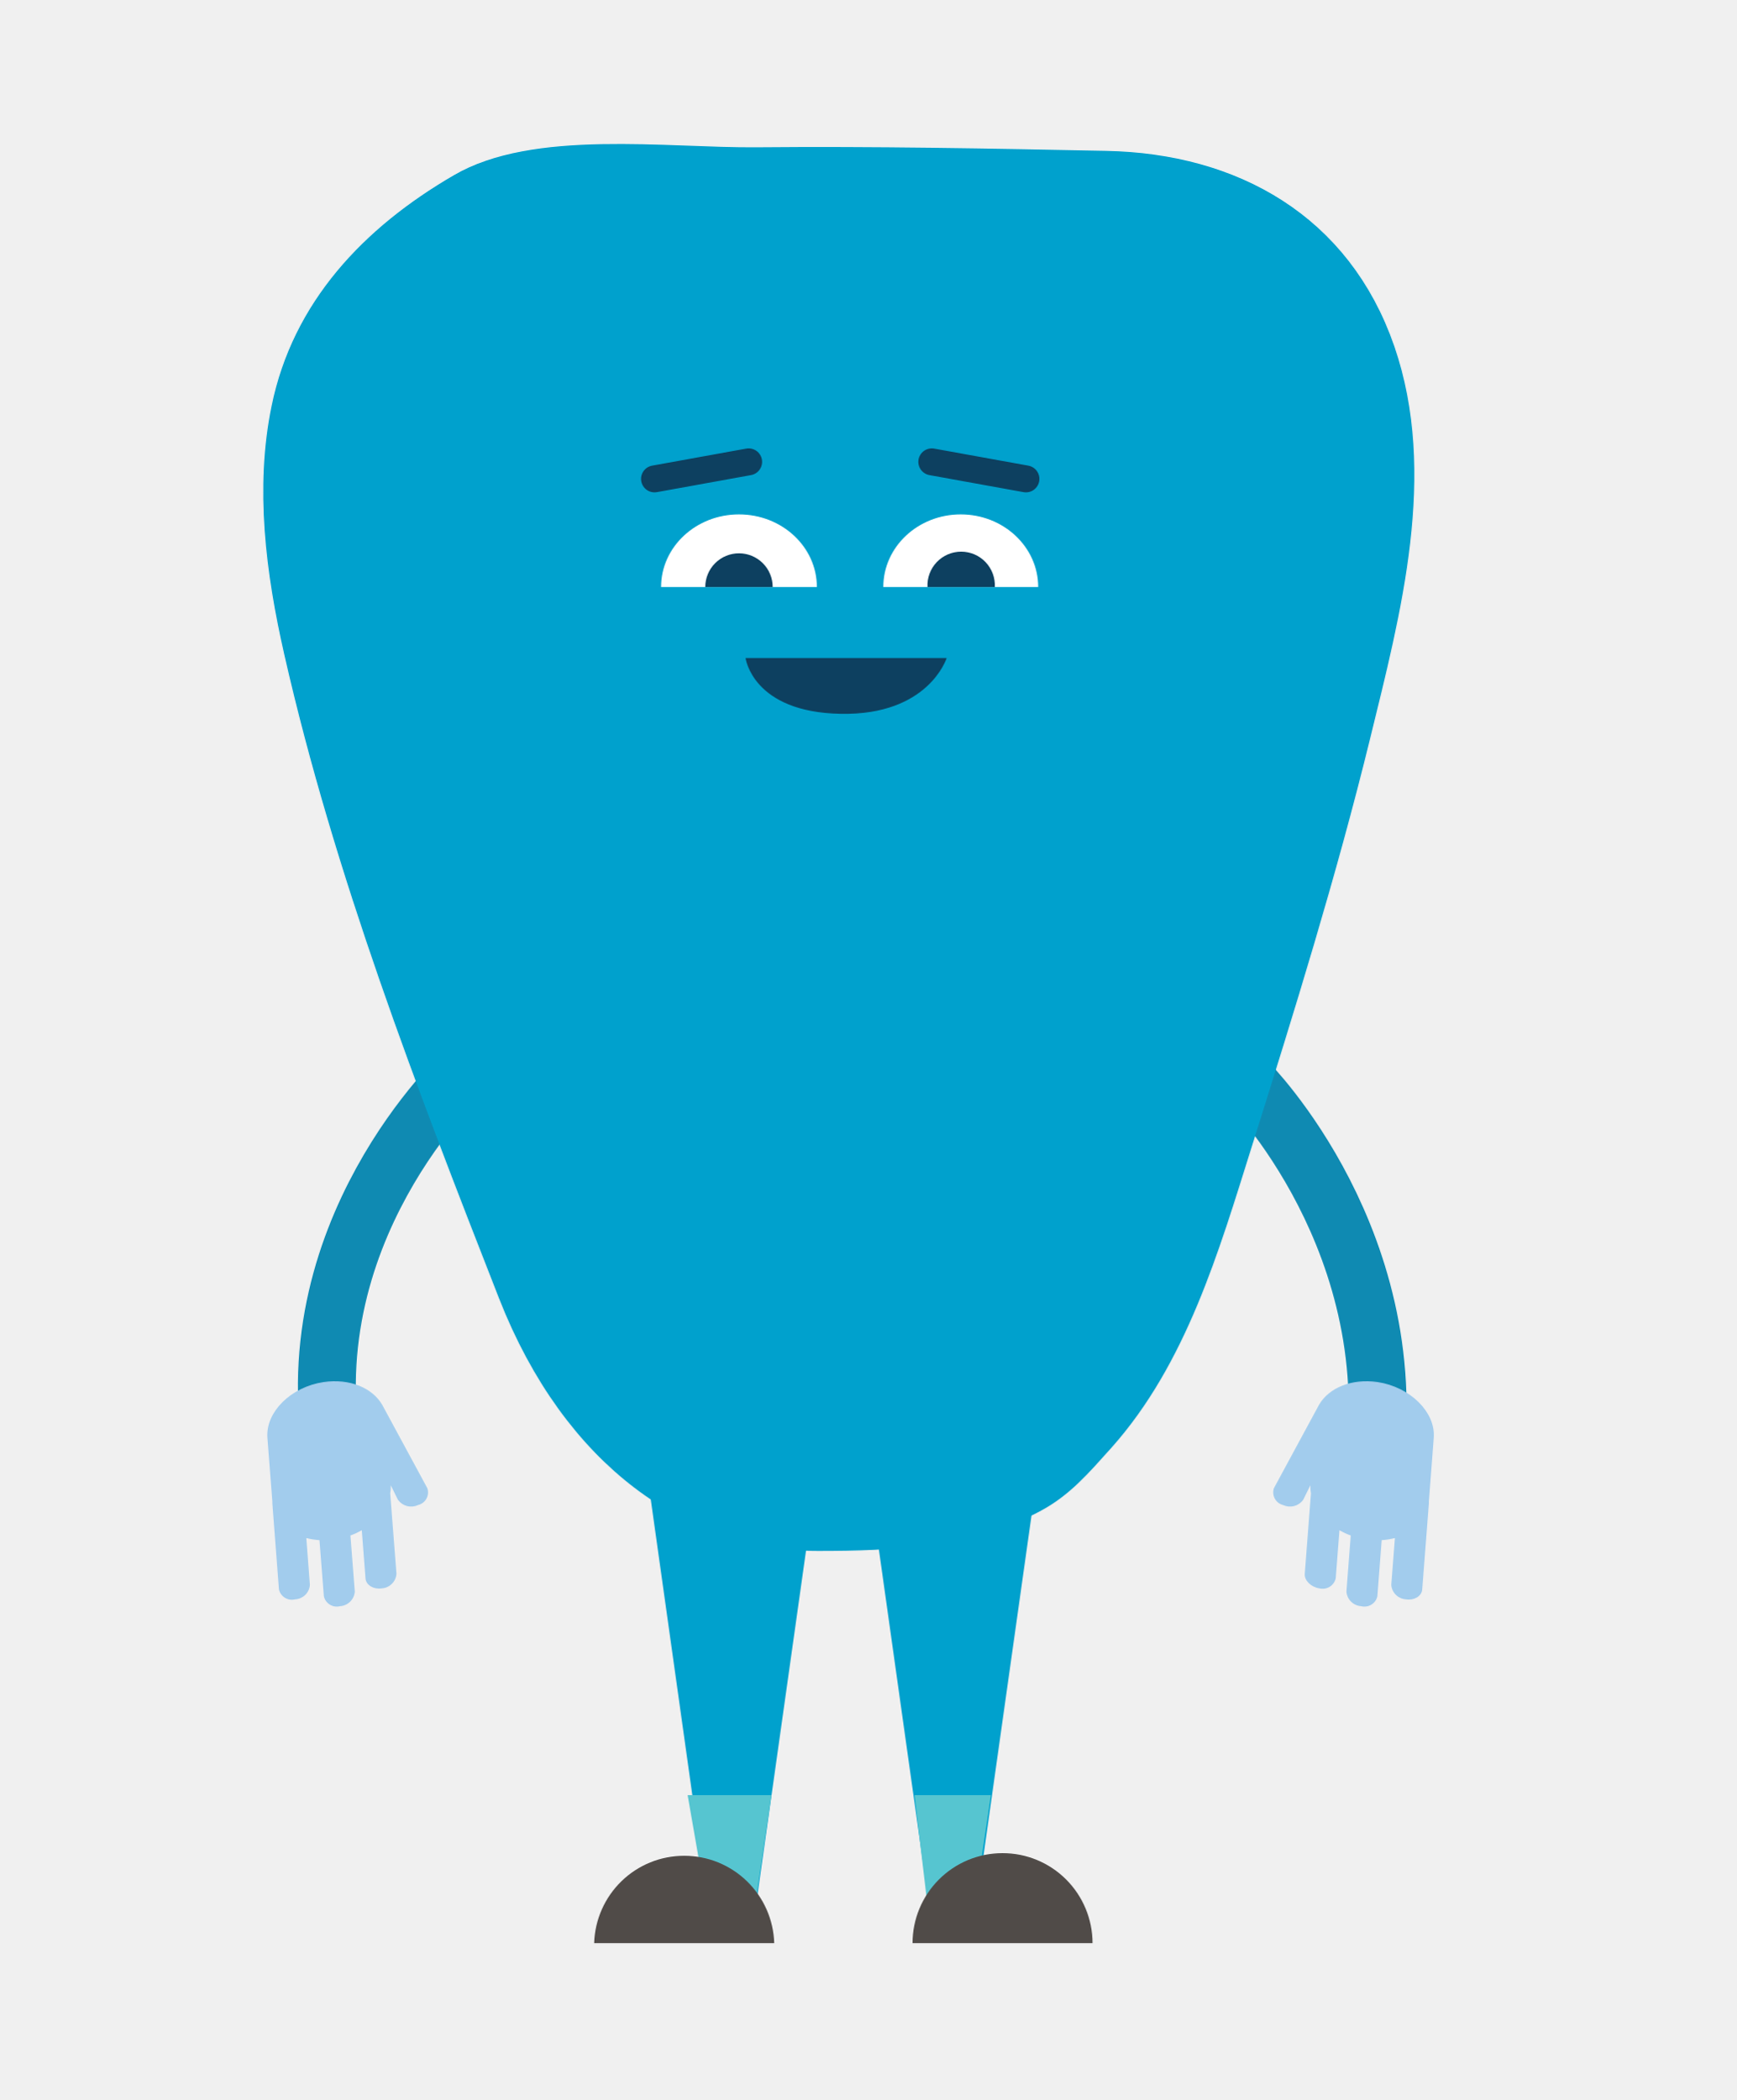
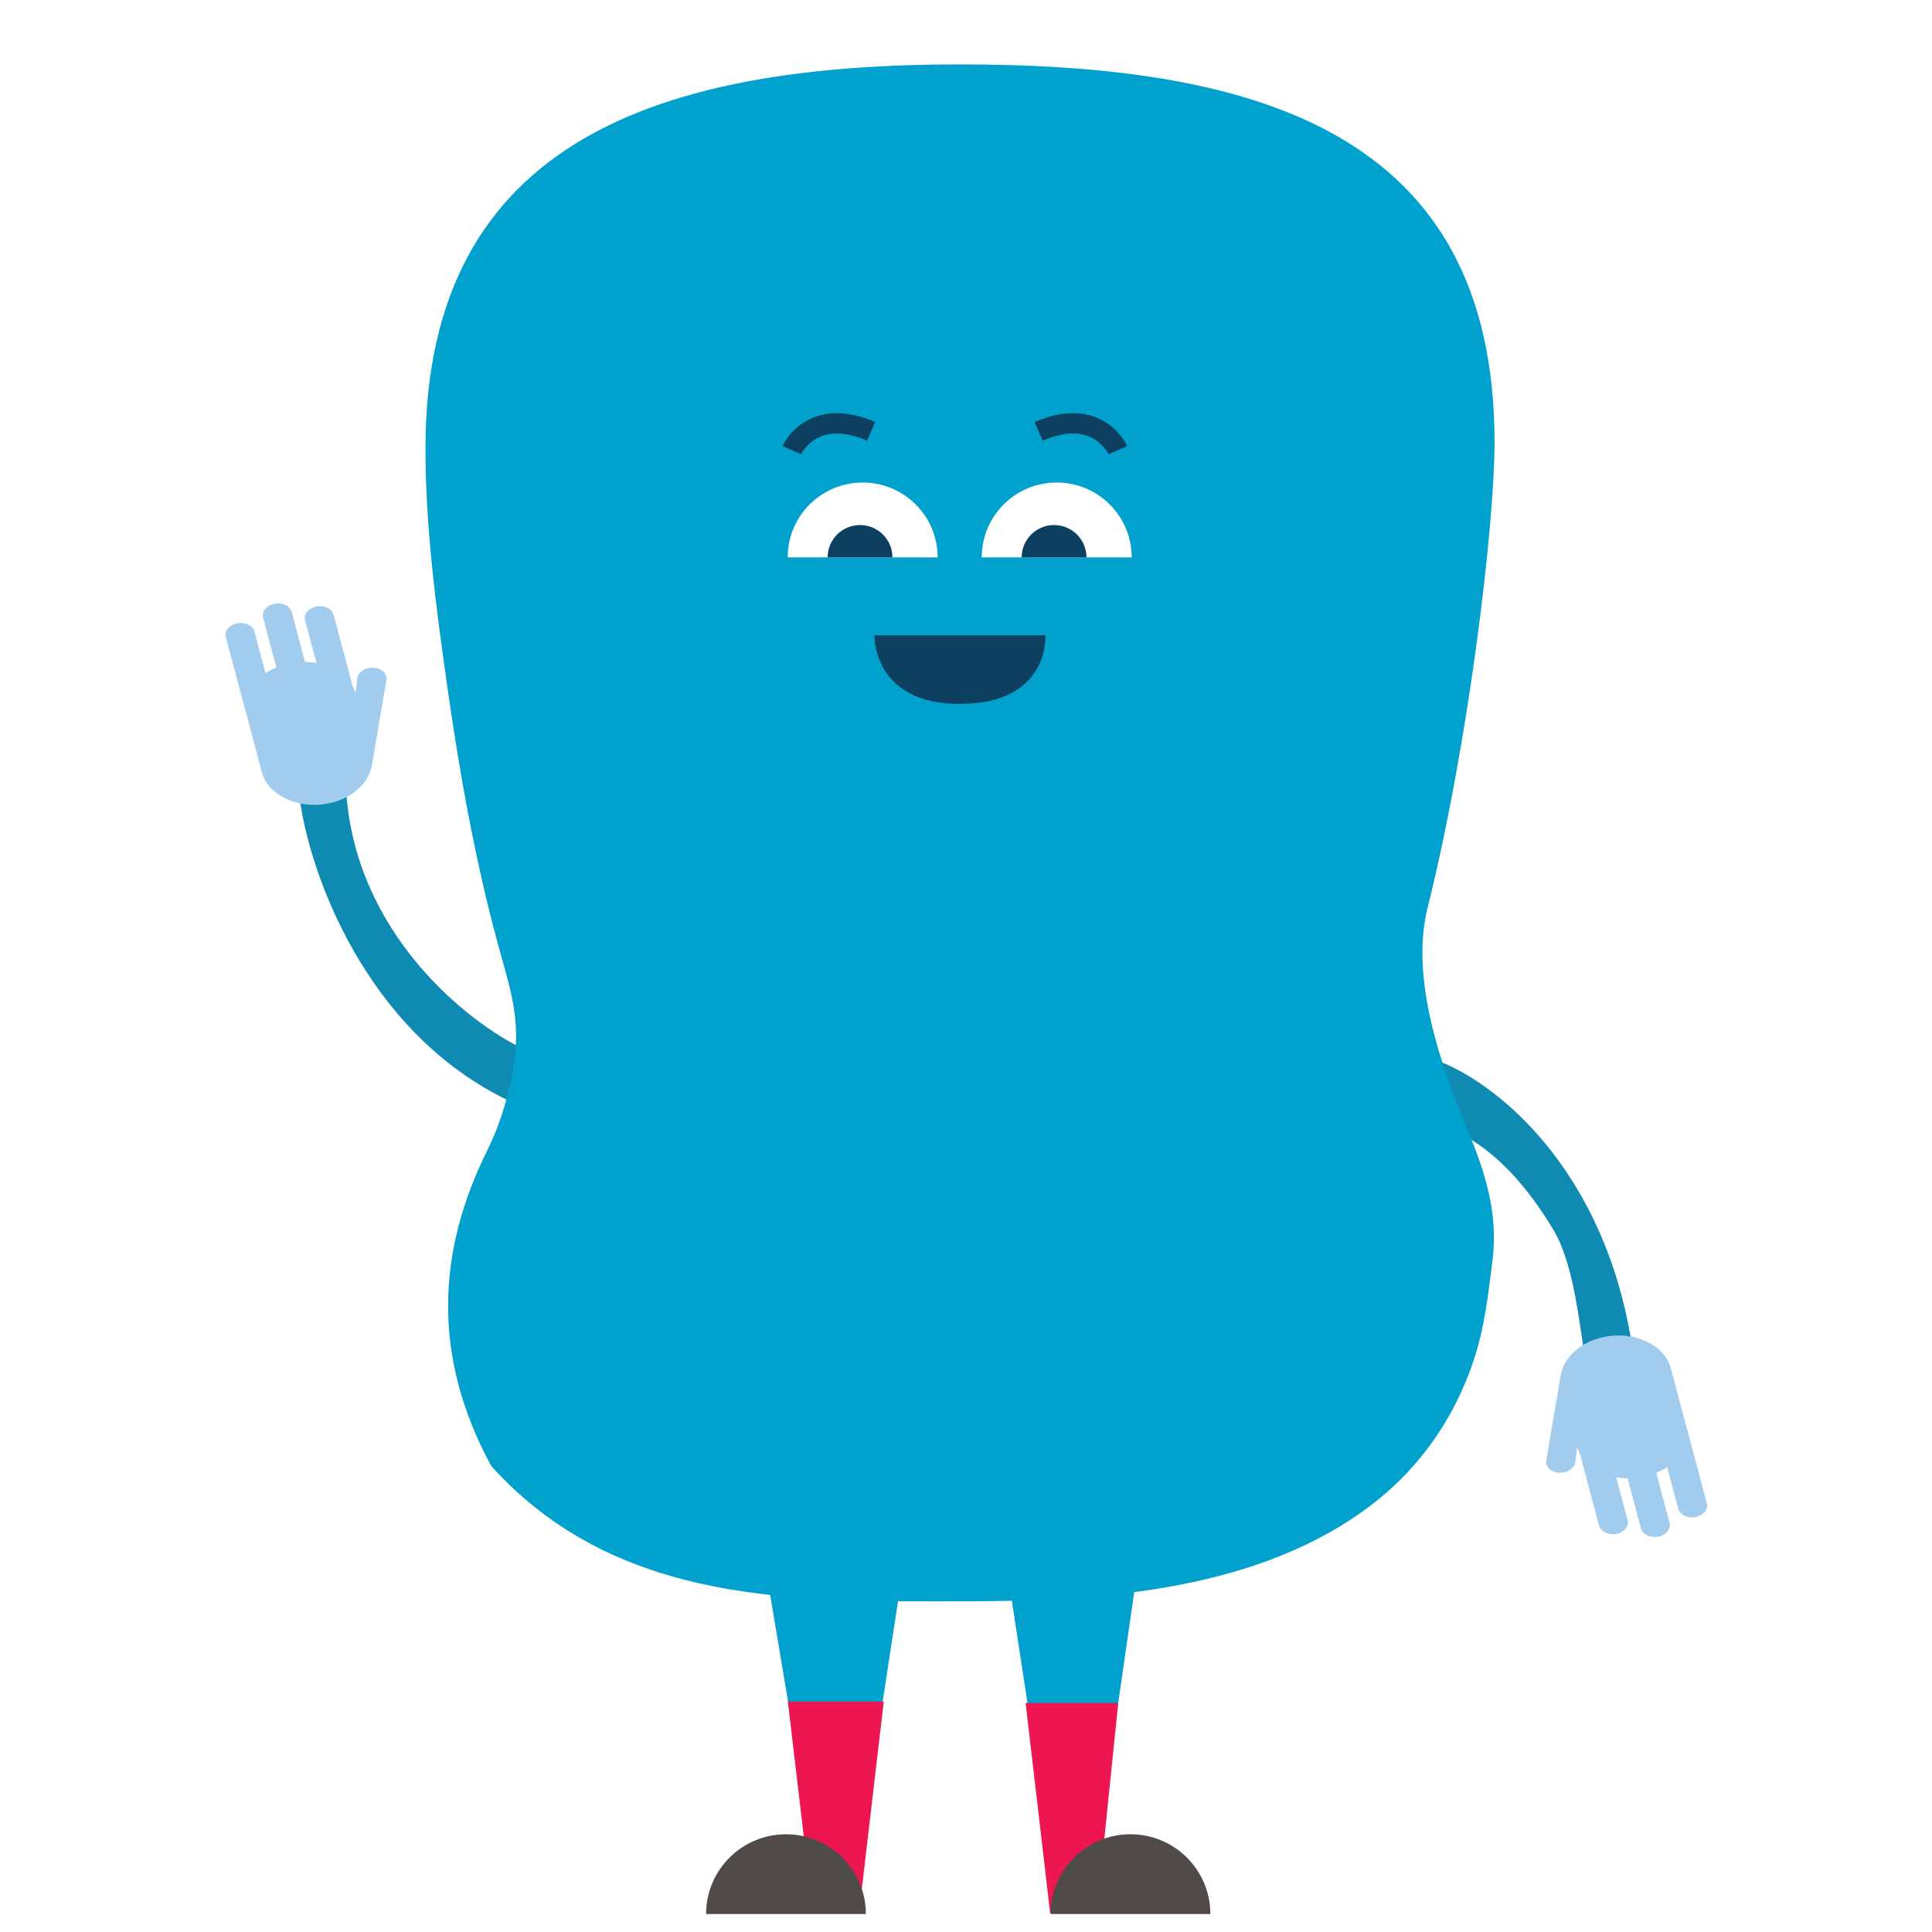
- <svg xmlns="http://www.w3.org/2000/svg" width="120" height="145" viewBox="0 0 120 145" fill="none">
-   <path d="M32.075 74.003C32.075 74.003 19.825 85.254 23.153 101.331" stroke="#0F8AB2" stroke-width="4" stroke-miterlimit="10" stroke-linecap="round" />
-   <path d="M86.18 74.727C86.18 74.727 97.375 85.916 94.793 102.133" stroke="#0F8AB2" stroke-width="4" stroke-miterlimit="10" stroke-linecap="round" />
-   <path d="M26.407 97.044C25.734 95.876 24.163 95.203 22.356 95.467C20.083 95.809 18.338 97.543 18.473 99.322L18.815 103.716C18.812 103.747 18.812 103.779 18.815 103.811C18.815 103.811 18.815 103.845 18.815 103.856L19.27 109.793C19.297 109.912 19.348 110.025 19.42 110.124C19.492 110.223 19.582 110.307 19.687 110.371C19.791 110.435 19.908 110.477 20.029 110.495C20.15 110.514 20.273 110.507 20.392 110.477C20.655 110.463 20.903 110.353 21.09 110.168C21.277 109.983 21.39 109.736 21.407 109.473L21.161 106.241C21.458 106.319 21.763 106.368 22.07 106.387L22.373 110.259C22.399 110.379 22.449 110.492 22.52 110.593C22.592 110.693 22.682 110.778 22.787 110.842C22.892 110.907 23.009 110.949 23.13 110.968C23.252 110.986 23.376 110.98 23.495 110.949C23.758 110.932 24.006 110.82 24.192 110.634C24.379 110.449 24.492 110.201 24.511 109.939L24.208 106.067C24.479 105.967 24.742 105.845 24.993 105.702L25.251 109.03C25.285 109.495 25.812 109.804 26.374 109.72C26.637 109.703 26.884 109.591 27.071 109.405C27.258 109.22 27.371 108.973 27.389 108.71L26.957 103.16C26.991 102.975 27.004 102.787 26.997 102.599L27.49 103.598C27.643 103.812 27.866 103.966 28.12 104.033C28.374 104.099 28.644 104.074 28.882 103.963C29.003 103.933 29.117 103.879 29.216 103.803C29.316 103.728 29.398 103.632 29.458 103.523C29.518 103.414 29.555 103.293 29.566 103.169C29.577 103.044 29.562 102.919 29.522 102.801" fill="#A2CCED" />
-   <path d="M91.124 97.044C91.791 95.876 93.368 95.203 95.175 95.467C97.42 95.809 99.193 97.543 99.053 99.322L98.716 103.716V103.811C98.716 103.811 98.716 103.845 98.716 103.856L98.256 109.793C98.222 110.259 97.695 110.567 97.133 110.477C96.871 110.462 96.624 110.351 96.437 110.166C96.25 109.982 96.136 109.735 96.118 109.473L96.37 106.241C96.071 106.319 95.765 106.368 95.456 106.387L95.158 110.259C95.132 110.379 95.082 110.492 95.011 110.593C94.939 110.693 94.849 110.778 94.744 110.842C94.639 110.907 94.522 110.949 94.401 110.968C94.279 110.986 94.155 110.98 94.036 110.949C93.773 110.932 93.525 110.82 93.339 110.634C93.152 110.449 93.039 110.201 93.02 109.939L93.318 106.067C93.048 105.968 92.787 105.846 92.538 105.702L92.28 109.03C92.252 109.149 92.201 109.262 92.129 109.361C92.058 109.461 91.967 109.545 91.863 109.609C91.758 109.673 91.642 109.716 91.521 109.735C91.4 109.754 91.276 109.749 91.157 109.72C90.562 109.63 90.102 109.159 90.142 108.71L90.568 103.16C90.534 102.975 90.521 102.787 90.529 102.599L90.035 103.598C89.883 103.812 89.66 103.966 89.405 104.033C89.151 104.099 88.881 104.074 88.643 103.963V103.963C88.523 103.932 88.41 103.877 88.312 103.801C88.214 103.725 88.133 103.629 88.073 103.52C88.014 103.411 87.977 103.291 87.966 103.167C87.955 103.043 87.97 102.919 88.009 102.801" fill="#A2CCED" />
-   <path d="M44.717 101.858L49.246 134.073H51.883L56.411 101.959" fill="#00A1CD" />
-   <path d="M59.969 101.707L64.503 133.922H67.135L71.669 101.808" fill="#00A1CD" />
-   <path d="M51.928 133.226L53.297 124.001H47.506L49.089 133.091L51.928 133.226Z" fill="#56C5D0" />
-   <path d="M67.084 133.226L68.459 124.001H63.179L64.251 133.091L67.084 133.226Z" fill="#56C5D0" />
-   <path d="M53.488 134.225C53.439 132.608 52.763 131.073 51.602 129.946C50.44 128.819 48.886 128.189 47.268 128.189C45.65 128.189 44.095 128.819 42.934 129.946C41.773 131.073 41.096 132.608 41.047 134.225" fill="#504B48" />
-   <path d="M75.479 134.225C75.479 132.576 74.824 130.995 73.658 129.829C72.492 128.663 70.911 128.007 69.262 128.007C67.613 128.007 66.031 128.663 64.865 129.829C63.699 130.995 63.044 132.576 63.044 134.225" fill="#504B48" />
-   <path d="M76.798 99.99C81.96 94.193 84.205 86.449 86.483 79.2C89.407 69.913 92.33 60.502 94.648 51.053C96.78 42.349 99.356 32.726 96.331 23.922C93.211 14.893 85.473 10.6 76.422 10.42C68.369 10.258 60.317 10.095 52.293 10.174C46.12 10.235 36.828 8.883 31.334 12.115C25.145 15.712 20.229 20.852 18.759 28.057C17.597 33.708 18.36 39.589 19.64 45.217C23.097 60.418 28.798 75.193 34.471 89.676C39.039 101.331 47.529 107.133 56.524 107.133C61.658 107.133 67.185 106.875 71.82 104.406C73.902 103.306 75.193 101.774 76.798 99.99Z" fill="#00A1CD" />
-   <path d="M45.217 33.079L51.72 31.901" stroke="#0D4060" stroke-width="1.86" stroke-miterlimit="10" stroke-linecap="round" />
-   <path d="M70.878 33.079L64.374 31.901" stroke="#0D4060" stroke-width="1.86" stroke-miterlimit="10" stroke-linecap="round" />
-   <path d="M65.401 45.452C65.401 45.452 64.166 49.425 58.072 49.307C51.978 49.19 51.507 45.452 51.507 45.452H65.401Z" fill="#0D4060" />
-   <path d="M61.024 40.548C61.024 37.776 63.42 35.531 66.372 35.531C69.323 35.531 71.725 37.776 71.725 40.548" fill="white" />
-   <path d="M64.077 40.548C64.061 40.233 64.11 39.918 64.22 39.622C64.33 39.327 64.499 39.056 64.716 38.828C64.933 38.6 65.195 38.418 65.485 38.293C65.775 38.169 66.087 38.105 66.403 38.105C66.718 38.105 67.03 38.169 67.32 38.293C67.61 38.418 67.872 38.6 68.089 38.828C68.307 39.056 68.475 39.327 68.585 39.622C68.695 39.918 68.744 40.233 68.728 40.548" fill="#0D4060" />
-   <path d="M45.671 40.548C45.671 37.776 48.084 35.531 51.053 35.531C54.021 35.531 56.434 37.776 56.434 40.548" fill="white" />
-   <path d="M48.724 40.548C48.724 39.93 48.969 39.338 49.406 38.901C49.843 38.465 50.435 38.219 51.053 38.219C51.67 38.219 52.263 38.465 52.699 38.901C53.136 39.338 53.381 39.93 53.381 40.548" fill="#0D4060" />
+ <svg xmlns="http://www.w3.org/2000/svg" width="120" height="120" viewBox="0 0 120 120" fill="none">
+   <rect width="120" height="120" fill="white" />
+   <g clip-path="url(#clip0)">
+     <path d="M21.494 49.027C22.023 57.975 29.062 63.509 32.516 65.158L31.634 68.385C22.641 64.083 19.217 54.117 18.629 49.672L21.494 49.027Z" fill="#0F8AB2" />
+     <path d="M96.48 76.38C97.742 78.484 98.061 81.991 98.482 84.586L101.428 83.955C99.745 72.34 92.591 67.052 89.224 65.86C88.803 66.912 88.467 69.268 90.487 70.278C93.011 71.541 94.949 73.829 96.48 76.38Z" fill="#0F8AB2" />
+     <path d="M96.036 90.739C95.99 91.124 96.358 91.451 96.856 91.475C97.353 91.492 97.797 91.195 97.844 90.809L97.956 89.892C98.002 90.038 98.061 90.178 98.137 90.312L99.319 94.763C99.418 95.137 99.898 95.365 100.389 95.272C100.881 95.178 101.197 94.799 101.097 94.425L100.384 91.755C100.612 91.796 100.852 91.82 101.097 91.825L101.922 94.933C102.022 95.307 102.502 95.535 102.993 95.441C103.485 95.348 103.801 94.968 103.701 94.594L102.876 91.487C103.116 91.381 103.344 91.265 103.549 91.124L104.239 93.718C104.339 94.092 104.819 94.32 105.31 94.226C105.802 94.133 106.118 93.753 106.018 93.379L104.748 88.618C104.743 88.607 104.737 88.595 104.731 88.583C104.725 88.56 104.725 88.531 104.713 88.507L103.777 84.979C103.397 83.548 101.554 82.672 99.687 83.028C98.219 83.309 97.154 84.272 96.949 85.365L96.036 90.739Z" fill="#A2CCED" />
+     <path d="M24.005 42.203C24.052 41.817 23.683 41.49 23.186 41.467C22.689 41.449 22.244 41.747 22.197 42.133L22.086 43.05C22.039 42.904 21.981 42.763 21.905 42.629L20.723 38.178C20.623 37.804 20.143 37.576 19.652 37.67C19.16 37.763 18.845 38.143 18.944 38.517L19.658 41.186C19.43 41.145 19.19 41.122 18.944 41.116L18.119 38.008C18.02 37.635 17.54 37.407 17.048 37.5C16.557 37.594 16.241 37.974 16.34 38.347L17.165 41.455C16.925 41.56 16.697 41.677 16.492 41.817L15.802 39.224C15.703 38.85 15.223 38.622 14.731 38.715C14.24 38.809 13.924 39.188 14.023 39.562L15.293 44.323C15.299 44.335 15.305 44.346 15.311 44.358C15.316 44.382 15.316 44.411 15.328 44.434L16.264 47.962C16.645 49.393 18.488 50.27 20.354 49.913C21.823 49.633 22.887 48.669 23.092 47.577L24.005 42.203Z" fill="#A2CCED" />
+     <path d="M59.625 4C41.289 4 26.427 8.521 26.427 27.845C26.427 32.745 27.077 37.687 27.767 42.53C28.528 47.904 29.476 53.266 30.892 58.512C31.512 60.819 32.249 62.84 32.009 65.264C31.798 67.385 31.207 69.546 30.26 71.462C27.147 77.742 26.814 84.249 30.517 91.066C38.41 99.793 49.696 99.46 59.894 99.46C68.443 99.46 78.36 98.806 85.369 93.326C88.26 91.066 90.36 88.005 91.519 84.535C92.209 82.485 92.431 80.434 92.7 78.308C93.069 75.37 92.256 72.829 91.144 70.159C89.477 66.152 87.575 60.749 88.675 56.362C91.226 46.128 92.829 32.646 92.829 27.459C92.823 8.13 77.962 4 59.625 4Z" fill="#00A1CD" />
+     <path d="M58.239 34.62C58.239 32.05 56.156 29.971 53.581 29.971C51.007 29.971 48.924 32.05 48.924 34.62H58.239Z" fill="white" />
+     <path d="M70.291 34.62C70.291 32.05 68.209 29.971 65.634 29.971C63.06 29.971 60.977 32.05 60.977 34.62H70.291Z" fill="white" />
+     <path d="M62.738 98.7L65.201 114.811H68.15L70.567 98.07L62.738 98.7Z" fill="#00A1CD" />
+     <path d="M68.121 118.818H65.225L63.703 105.774H69.455L68.121 118.818Z" fill="#ED1651" />
+     <path d="M55.892 98.7L53.429 114.811H50.474L47.672 98.07L55.892 98.7Z" fill="#00A1CD" />
+     <path d="M53.365 118.731H50.474L48.936 105.687H54.892L53.365 118.731Z" fill="#ED1651" />
+     <path d="M65.254 118.882C65.254 116.149 67.477 113.929 70.215 113.929C72.954 113.929 75.177 116.149 75.177 118.882" fill="#504B48" />
+     <path d="M43.857 118.882C43.857 116.149 46.081 113.929 48.819 113.929C51.557 113.929 53.78 116.149 53.78 118.882" fill="#504B48" />
+     <path d="M64.932 39.463C64.932 39.463 65.219 43.721 59.625 43.721C54.166 43.721 54.319 39.463 54.319 39.463H64.932Z" fill="#0D4060" />
+     <path d="M51.405 34.62C51.405 33.511 52.306 32.611 53.417 32.611C54.529 32.611 55.43 33.511 55.43 34.62" fill="#0D4060" />
+     <path d="M63.458 34.62C63.458 33.511 64.359 32.611 65.47 32.611C66.582 32.611 67.483 33.511 67.483 34.62" fill="#0D4060" />
+     <path fill-rule="evenodd" clip-rule="evenodd" d="M70.014 27.704C70.014 27.705 70.014 27.705 69.437 27.961C68.86 28.217 68.861 28.218 68.861 28.218L68.861 28.219L68.861 28.22L68.862 28.221C68.862 28.222 68.862 28.222 68.862 28.222L68.862 28.222C68.862 28.221 68.86 28.217 68.858 28.212C68.852 28.201 68.842 28.181 68.827 28.155C68.797 28.102 68.749 28.022 68.68 27.928C68.54 27.739 68.325 27.503 68.021 27.309C67.448 26.943 66.441 26.645 64.761 27.372L64.26 26.214C66.278 25.34 67.734 25.627 68.701 26.245C69.166 26.543 69.489 26.899 69.695 27.179C69.799 27.32 69.876 27.444 69.927 27.536C69.953 27.582 69.973 27.62 69.988 27.649C69.995 27.664 70.001 27.676 70.005 27.685L70.011 27.697L70.013 27.702L70.013 27.704L70.014 27.704Z" fill="#0D4060" />
+     <path fill-rule="evenodd" clip-rule="evenodd" d="M49.758 28.218C49.758 28.218 49.758 28.217 49.181 27.961C48.605 27.705 48.605 27.705 48.605 27.704L48.605 27.704L48.606 27.702L48.608 27.697L48.614 27.685C48.618 27.676 48.624 27.664 48.631 27.649C48.645 27.62 48.665 27.582 48.691 27.536C48.743 27.444 48.819 27.32 48.923 27.179C49.13 26.899 49.453 26.543 49.918 26.245C50.884 25.627 52.34 25.34 54.359 26.214L53.857 27.372C52.178 26.645 51.17 26.943 50.598 27.309C50.294 27.503 50.078 27.739 49.939 27.928C49.87 28.022 49.822 28.102 49.792 28.155C49.777 28.181 49.767 28.201 49.761 28.212C49.758 28.217 49.757 28.221 49.756 28.222C49.756 28.222 49.756 28.222 49.757 28.221L49.757 28.22L49.758 28.219L49.758 28.218Z" fill="#0D4060" />
+   </g>
+   <defs>
+     <clipPath id="clip0">
+       <rect width="93" height="114.882" fill="white" transform="translate(14 4)" />
+     </clipPath>
+   </defs>
</svg>
